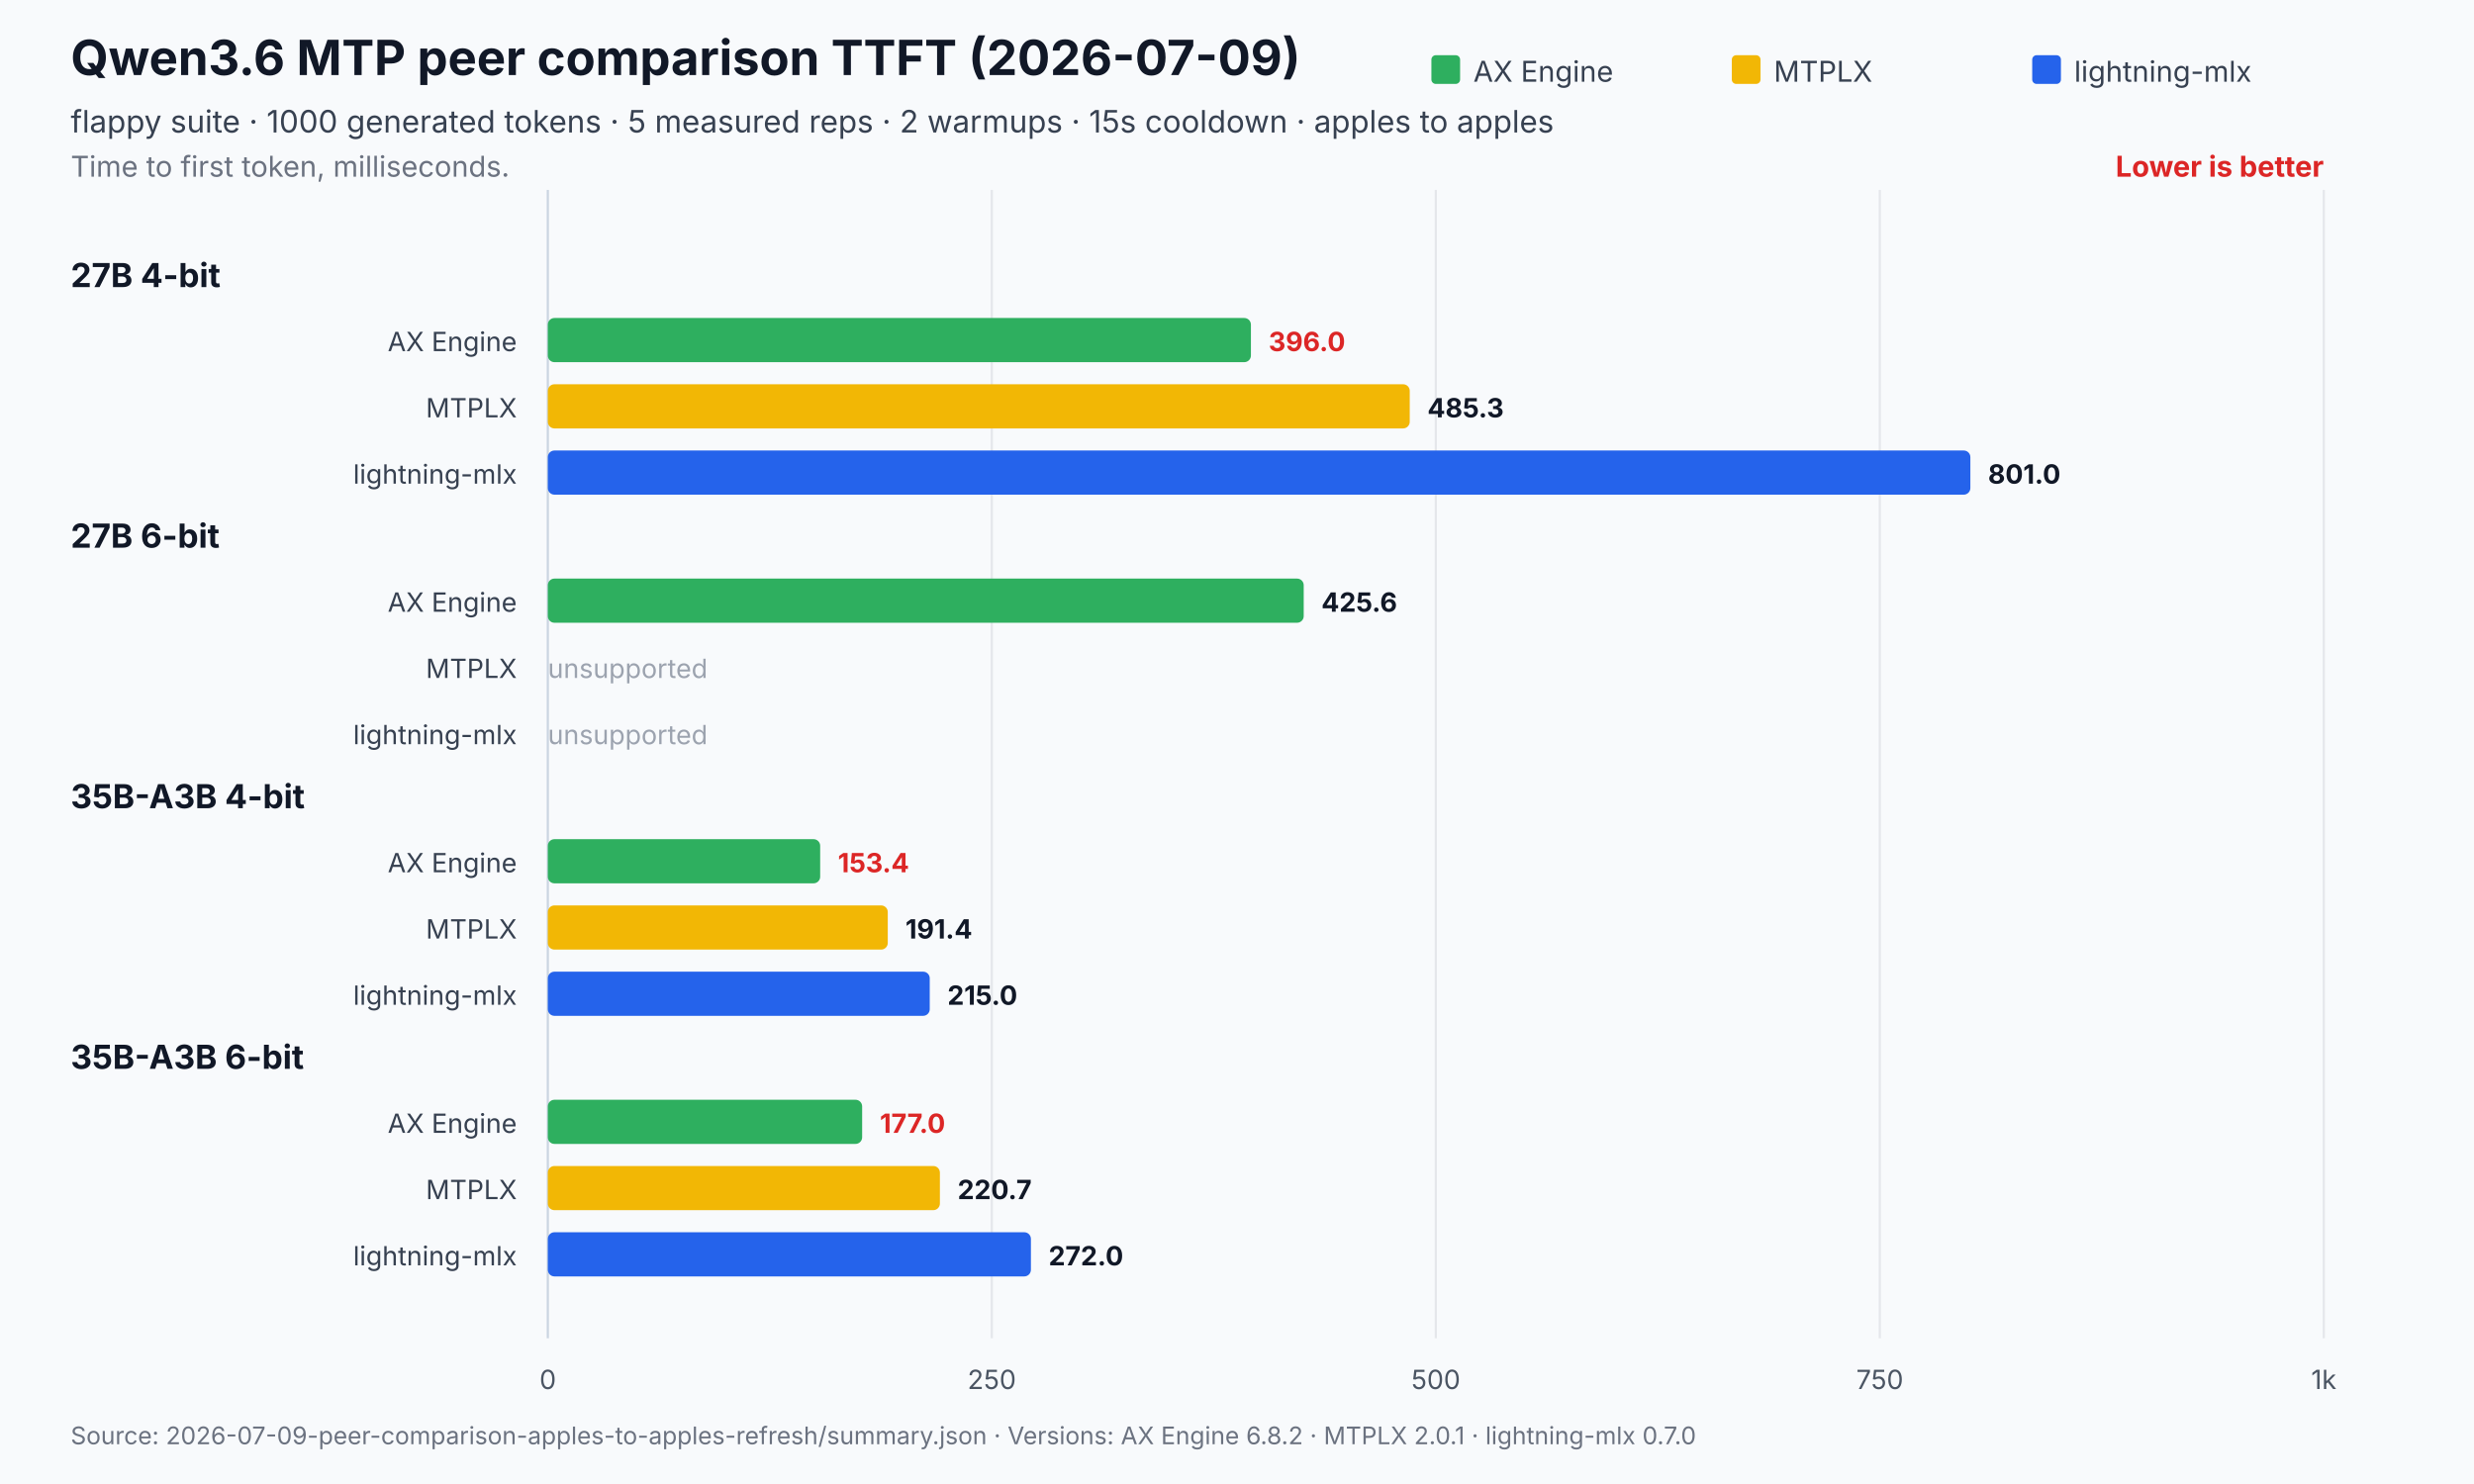
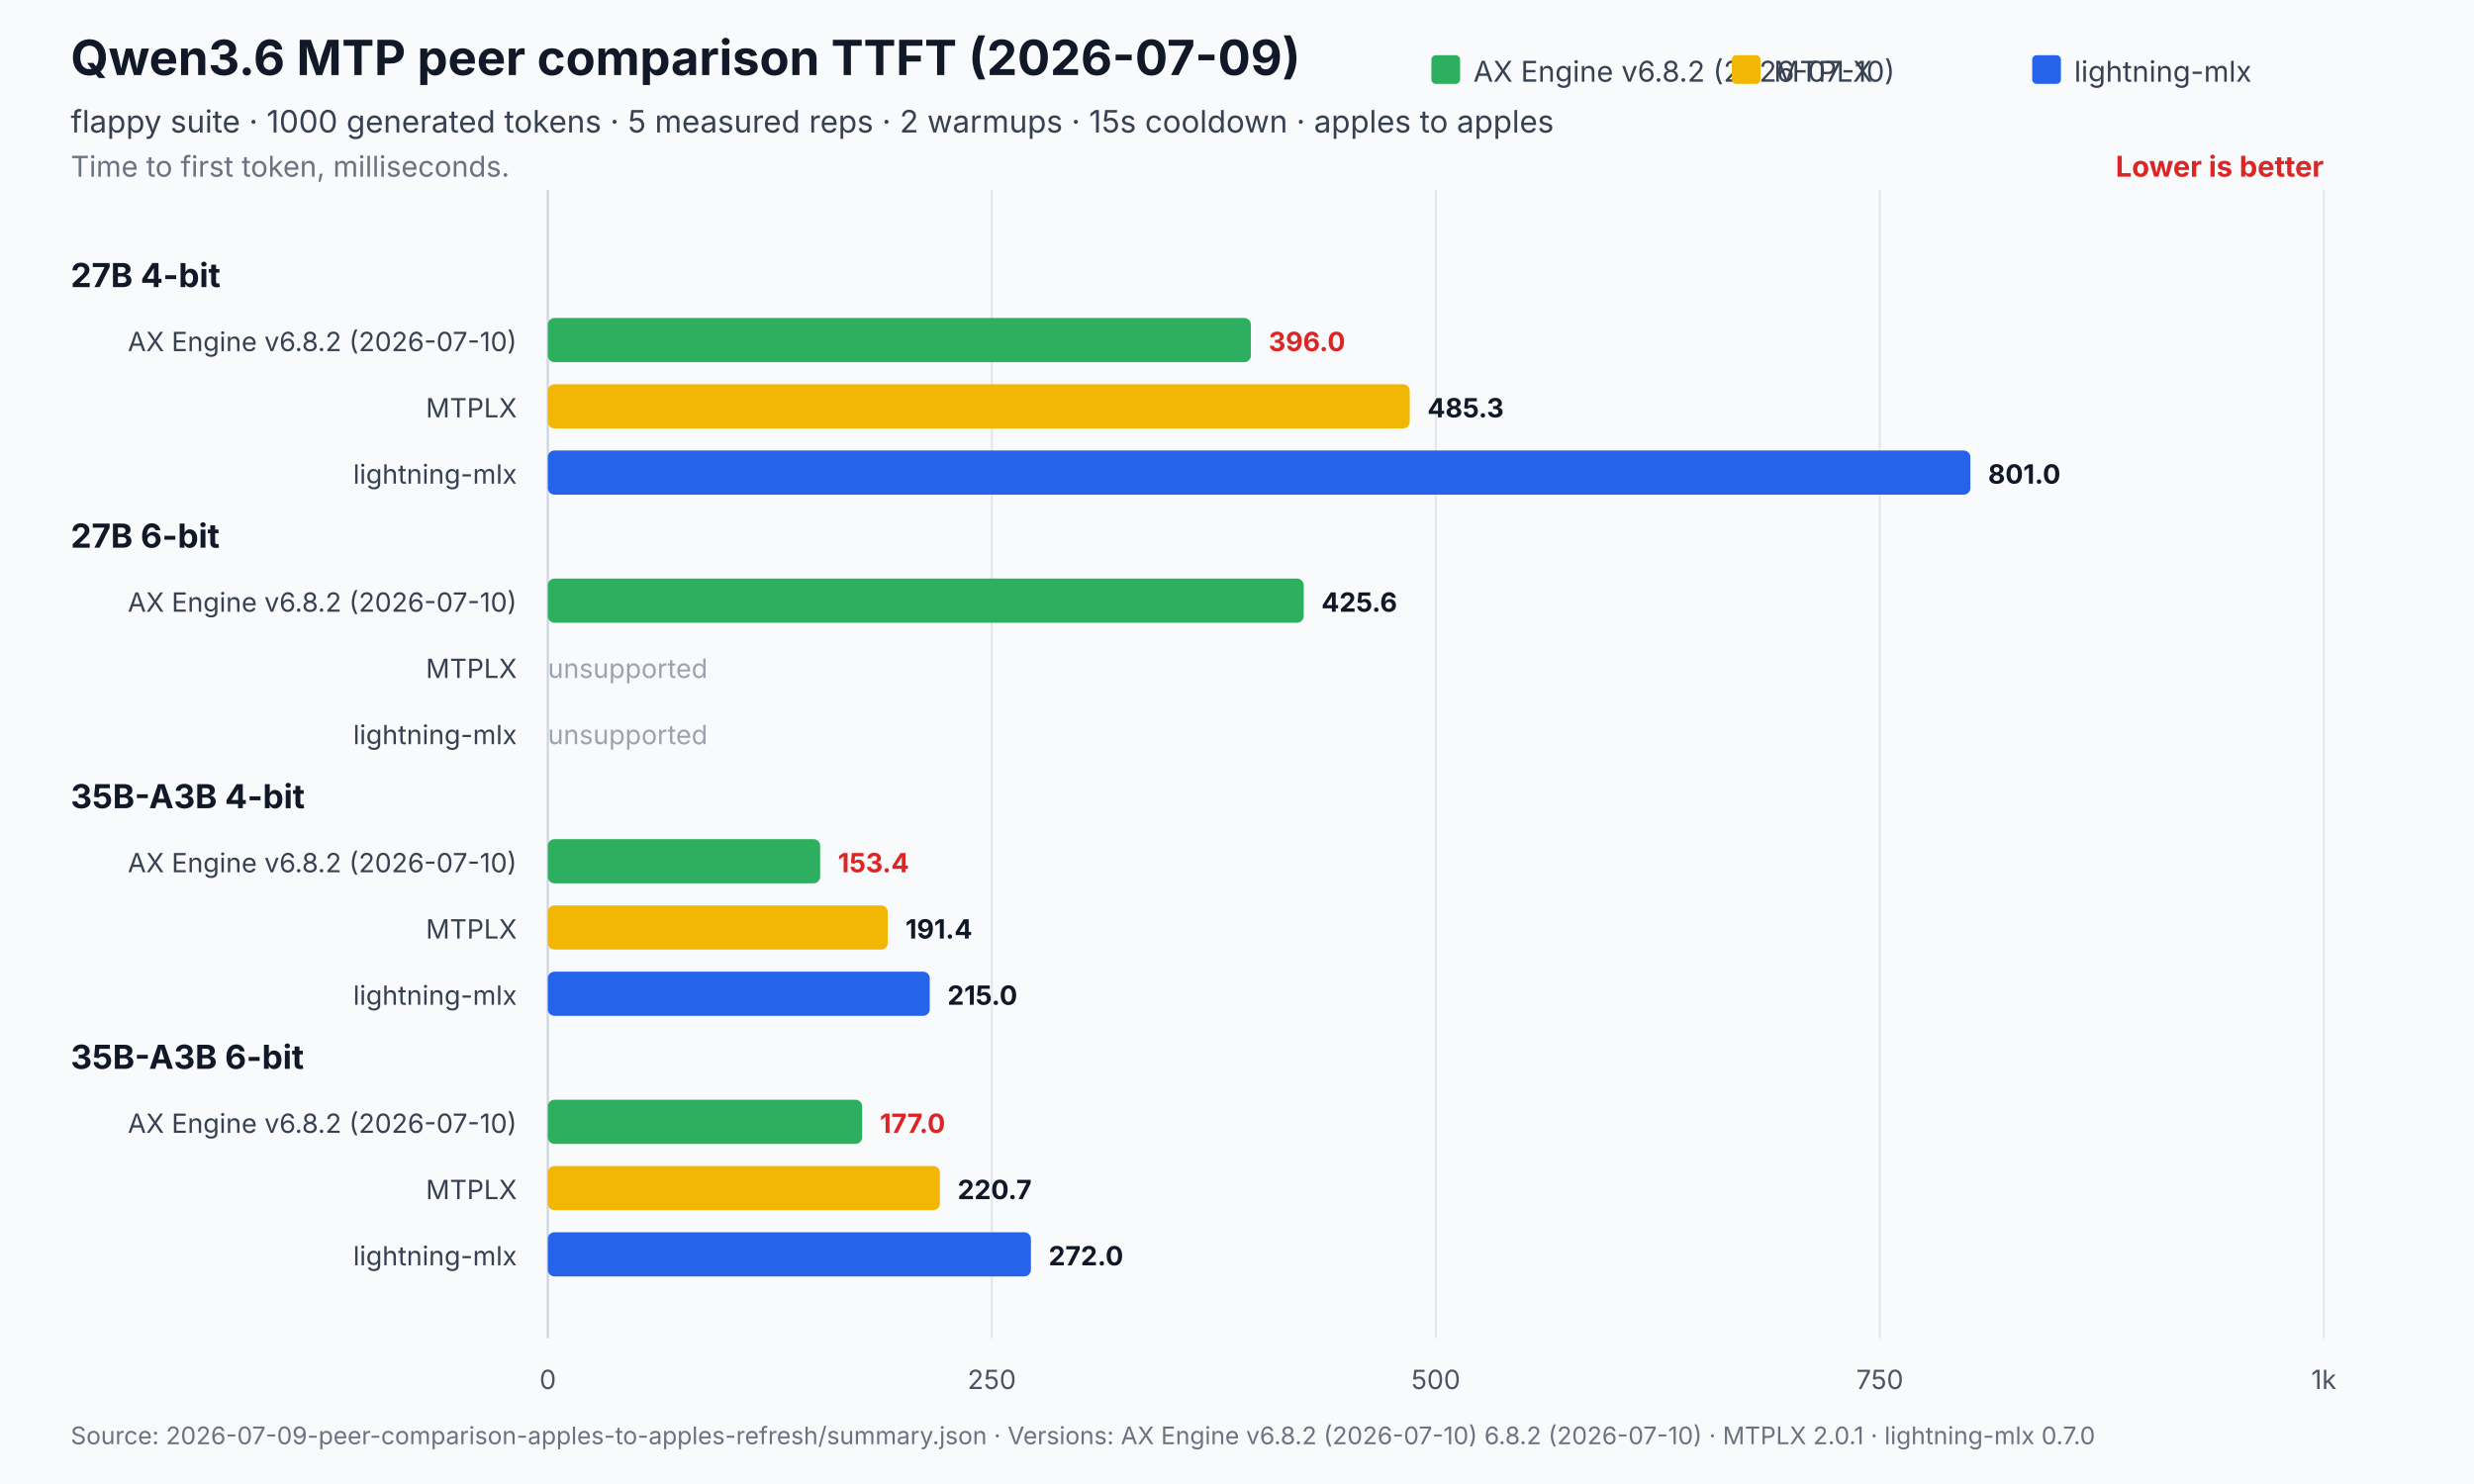
<svg xmlns="http://www.w3.org/2000/svg" width="1120" height="672" viewBox="0 0 1120 672" role="img" aria-labelledby="title desc">
  <rect width="1120" height="672" fill="#f8fafc" />
  <text x="32" y="34" font-family="Inter,Segoe UI,Arial,sans-serif" font-size="22" font-weight="700" fill="#111827">Qwen3.6 MTP peer comparison TTFT (2026-07-09)</text>
  <text x="32" y="60" font-family="Inter,Segoe UI,Arial,sans-serif" font-size="14" fill="#374151">flappy suite · 1000 generated tokens · 5 measured reps · 2 warmups · 15s cooldown · apples to apples</text>
  <text x="32" y="80" font-family="Inter,Segoe UI,Arial,sans-serif" font-size="13" fill="#6b7280">Time to first token, milliseconds.</text>
  <text x="1052.0" y="80" text-anchor="end" font-family="Inter,Segoe UI,Arial,sans-serif" font-size="13" font-weight="700" fill="#dc2626">Lower is better</text>
  <line x1="248.0" y1="86.0" x2="248.0" y2="606" stroke="#cbd5e1" stroke-width="1" />
  <text x="248.0" y="629" text-anchor="middle" font-family="Inter,Segoe UI,Arial,sans-serif" font-size="12" fill="#4b5563">0</text>
  <line x1="449.0" y1="86.0" x2="449.0" y2="606" stroke="#e5e7eb" stroke-width="1" />
  <text x="449.0" y="629" text-anchor="middle" font-family="Inter,Segoe UI,Arial,sans-serif" font-size="12" fill="#4b5563">250</text>
  <line x1="650.0" y1="86.0" x2="650.0" y2="606" stroke="#e5e7eb" stroke-width="1" />
  <text x="650.0" y="629" text-anchor="middle" font-family="Inter,Segoe UI,Arial,sans-serif" font-size="12" fill="#4b5563">500</text>
  <line x1="851.0" y1="86.0" x2="851.0" y2="606" stroke="#e5e7eb" stroke-width="1" />
  <text x="851.0" y="629" text-anchor="middle" font-family="Inter,Segoe UI,Arial,sans-serif" font-size="12" fill="#4b5563">750</text>
  <line x1="1052.0" y1="86.0" x2="1052.0" y2="606" stroke="#e5e7eb" stroke-width="1" />
  <text x="1052.0" y="629" text-anchor="middle" font-family="Inter,Segoe UI,Arial,sans-serif" font-size="12" fill="#4b5563">1k</text>
  <rect x="648.0" y="25" width="13" height="13" rx="2" fill="#2eaf5f" />
-   <text x="667.0" y="37" font-family="Inter,Segoe UI,Arial,sans-serif" font-size="13" fill="#374151">AX Engine</text>
+   <text x="667.0" y="37" font-family="Inter,Segoe UI,Arial,sans-serif" font-size="13" fill="#374151">AX Engine v6.8.2 (2026-07-10)</text>
  <rect x="784.0" y="25" width="13" height="13" rx="2" fill="#f2b705" />
  <text x="803.0" y="37" font-family="Inter,Segoe UI,Arial,sans-serif" font-size="13" fill="#374151">MTPLX</text>
  <rect x="920.0" y="25" width="13" height="13" rx="2" fill="#2563eb" />
  <text x="939.0" y="37" font-family="Inter,Segoe UI,Arial,sans-serif" font-size="13" fill="#374151">lightning-mlx</text>
  <text x="32" y="130.0" font-family="Inter,Segoe UI,Arial,sans-serif" font-size="15" font-weight="700" fill="#111827">27B 4-bit</text>
-   <text x="234.0" y="159.0" text-anchor="end" font-family="Inter,Segoe UI,Arial,sans-serif" font-size="12" fill="#374151">AX Engine</text>
+   <text x="234.0" y="159.0" text-anchor="end" font-family="Inter,Segoe UI,Arial,sans-serif" font-size="12" fill="#374151">AX Engine v6.8.2 (2026-07-10)</text>
  <rect x="248.0" y="144.0" width="318.3" height="20.0" rx="3" fill="#2eaf5f" opacity="1" />
  <text x="574.3" y="159.0" font-family="Inter,Segoe UI,Arial,sans-serif" font-size="12" font-weight="700" fill="#dc2626">396.0</text>
  <text x="234.0" y="189.0" text-anchor="end" font-family="Inter,Segoe UI,Arial,sans-serif" font-size="12" fill="#374151">MTPLX</text>
  <rect x="248.0" y="174.0" width="390.2" height="20.0" rx="3" fill="#f2b705" opacity="1" />
  <text x="646.2" y="189.0" font-family="Inter,Segoe UI,Arial,sans-serif" font-size="12" font-weight="700" fill="#111827">485.3</text>
  <text x="234.0" y="219.0" text-anchor="end" font-family="Inter,Segoe UI,Arial,sans-serif" font-size="12" fill="#374151">lightning-mlx</text>
  <rect x="248.0" y="204.0" width="644.0" height="20.0" rx="3" fill="#2563eb" opacity="1" />
  <text x="900.0" y="219.0" font-family="Inter,Segoe UI,Arial,sans-serif" font-size="12" font-weight="700" fill="#111827">801.0</text>
  <text x="32" y="248.0" font-family="Inter,Segoe UI,Arial,sans-serif" font-size="15" font-weight="700" fill="#111827">27B 6-bit</text>
-   <text x="234.0" y="277.0" text-anchor="end" font-family="Inter,Segoe UI,Arial,sans-serif" font-size="12" fill="#374151">AX Engine</text>
+   <text x="234.0" y="277.0" text-anchor="end" font-family="Inter,Segoe UI,Arial,sans-serif" font-size="12" fill="#374151">AX Engine v6.8.2 (2026-07-10)</text>
  <rect x="248.0" y="262.0" width="342.2" height="20.0" rx="3" fill="#2eaf5f" opacity="1" />
  <text x="598.2" y="277.0" font-family="Inter,Segoe UI,Arial,sans-serif" font-size="12" font-weight="700" fill="#111827">425.6</text>
  <text x="234.0" y="307.0" text-anchor="end" font-family="Inter,Segoe UI,Arial,sans-serif" font-size="12" fill="#374151">MTPLX</text>
  <text x="248.0" y="307.0" font-family="Inter,Segoe UI,Arial,sans-serif" font-size="12" fill="#9ca3af">unsupported</text>
  <text x="234.0" y="337.0" text-anchor="end" font-family="Inter,Segoe UI,Arial,sans-serif" font-size="12" fill="#374151">lightning-mlx</text>
  <text x="248.0" y="337.0" font-family="Inter,Segoe UI,Arial,sans-serif" font-size="12" fill="#9ca3af">unsupported</text>
  <text x="32" y="366.0" font-family="Inter,Segoe UI,Arial,sans-serif" font-size="15" font-weight="700" fill="#111827">35B-A3B 4-bit</text>
-   <text x="234.0" y="395.0" text-anchor="end" font-family="Inter,Segoe UI,Arial,sans-serif" font-size="12" fill="#374151">AX Engine</text>
+   <text x="234.0" y="395.0" text-anchor="end" font-family="Inter,Segoe UI,Arial,sans-serif" font-size="12" fill="#374151">AX Engine v6.8.2 (2026-07-10)</text>
  <rect x="248.0" y="380.0" width="123.3" height="20.0" rx="3" fill="#2eaf5f" opacity="1" />
  <text x="379.3" y="395.0" font-family="Inter,Segoe UI,Arial,sans-serif" font-size="12" font-weight="700" fill="#dc2626">153.4</text>
  <text x="234.0" y="425.0" text-anchor="end" font-family="Inter,Segoe UI,Arial,sans-serif" font-size="12" fill="#374151">MTPLX</text>
  <rect x="248.0" y="410.0" width="153.9" height="20.0" rx="3" fill="#f2b705" opacity="1" />
  <text x="409.9" y="425.0" font-family="Inter,Segoe UI,Arial,sans-serif" font-size="12" font-weight="700" fill="#111827">191.4</text>
  <text x="234.0" y="455.0" text-anchor="end" font-family="Inter,Segoe UI,Arial,sans-serif" font-size="12" fill="#374151">lightning-mlx</text>
  <rect x="248.0" y="440.0" width="172.9" height="20.0" rx="3" fill="#2563eb" opacity="1" />
  <text x="428.9" y="455.0" font-family="Inter,Segoe UI,Arial,sans-serif" font-size="12" font-weight="700" fill="#111827">215.0</text>
  <text x="32" y="484.0" font-family="Inter,Segoe UI,Arial,sans-serif" font-size="15" font-weight="700" fill="#111827">35B-A3B 6-bit</text>
-   <text x="234.0" y="513.0" text-anchor="end" font-family="Inter,Segoe UI,Arial,sans-serif" font-size="12" fill="#374151">AX Engine</text>
+   <text x="234.0" y="513.0" text-anchor="end" font-family="Inter,Segoe UI,Arial,sans-serif" font-size="12" fill="#374151">AX Engine v6.8.2 (2026-07-10)</text>
  <rect x="248.0" y="498.0" width="142.3" height="20.0" rx="3" fill="#2eaf5f" opacity="1" />
  <text x="398.3" y="513.0" font-family="Inter,Segoe UI,Arial,sans-serif" font-size="12" font-weight="700" fill="#dc2626">177.0</text>
  <text x="234.0" y="543.0" text-anchor="end" font-family="Inter,Segoe UI,Arial,sans-serif" font-size="12" fill="#374151">MTPLX</text>
  <rect x="248.0" y="528.0" width="177.5" height="20.0" rx="3" fill="#f2b705" opacity="1" />
  <text x="433.5" y="543.0" font-family="Inter,Segoe UI,Arial,sans-serif" font-size="12" font-weight="700" fill="#111827">220.7</text>
  <text x="234.0" y="573.0" text-anchor="end" font-family="Inter,Segoe UI,Arial,sans-serif" font-size="12" fill="#374151">lightning-mlx</text>
  <rect x="248.0" y="558.0" width="218.7" height="20.0" rx="3" fill="#2563eb" opacity="1" />
  <text x="474.7" y="573.0" font-family="Inter,Segoe UI,Arial,sans-serif" font-size="12" font-weight="700" fill="#111827">272.0</text>
-   <text x="32" y="654" font-family="Inter,Segoe UI,Arial,sans-serif" font-size="11" fill="#6b7280">Source: 2026-07-09-peer-comparison-apples-to-apples-refresh/summary.json   ·   Versions: AX Engine 6.8.2 · MTPLX 2.0.1 · lightning-mlx 0.7.0</text>
+   <text x="32" y="654" font-family="Inter,Segoe UI,Arial,sans-serif" font-size="11" fill="#6b7280">Source: 2026-07-09-peer-comparison-apples-to-apples-refresh/summary.json   ·   Versions: AX Engine v6.8.2 (2026-07-10) 6.8.2 (2026-07-10) · MTPLX 2.0.1 · lightning-mlx 0.7.0</text>
</svg>
